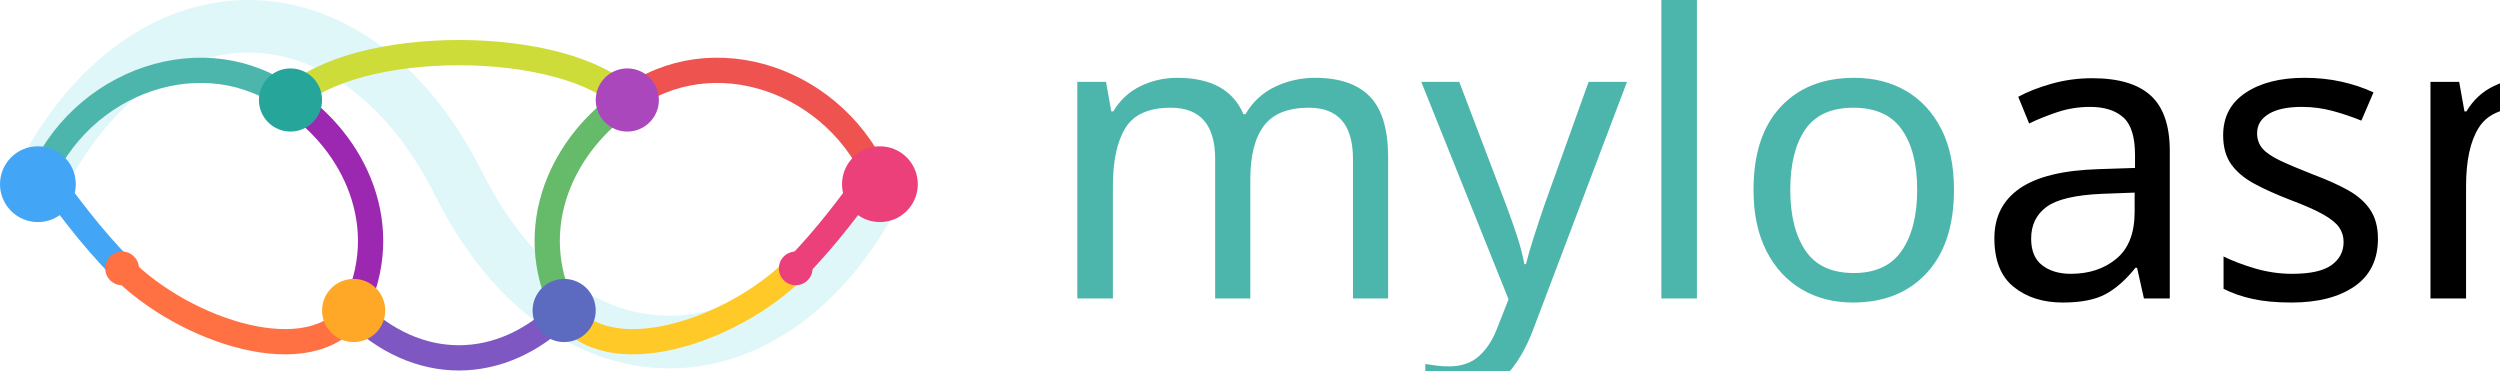
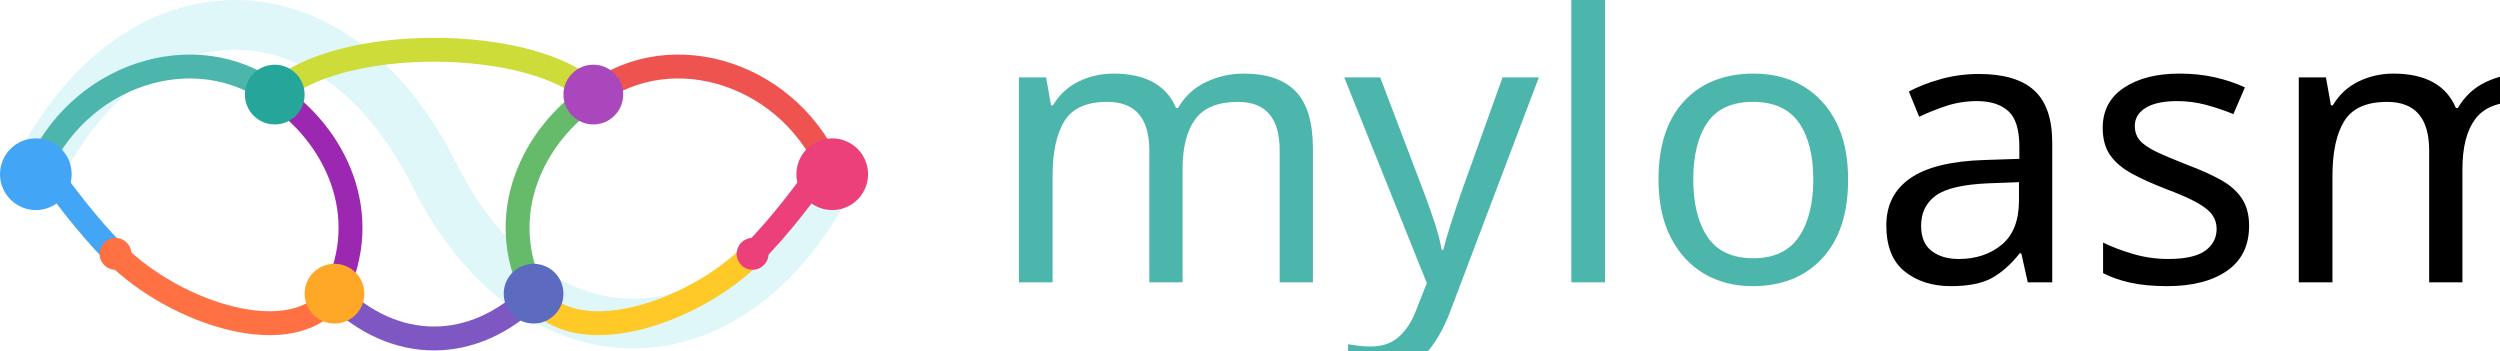
- <svg xmlns="http://www.w3.org/2000/svg" width="314.224mm" height="46.567mm" viewBox="0 0 314.224 46.567" version="1.1" id="svg1" xml:space="preserve">
+ <svg xmlns="http://www.w3.org/2000/svg" width="332.224mm" height="46.567mm" viewBox="0 0 332.224 46.567" version="1.1" id="svg1" xml:space="preserve">
  <defs id="defs1" />
  <g id="layer1" transform="translate(-6.827,-40.52778)">
    <g id="g1" transform="matrix(0.2645833,0,0,0.2645833,-23.45446,35.92424)">
      <path d="m 132.45,104.899 c 50,-100 150,-100 200,0 50,100 150,100 200,0" fill="none" stroke="#e0f7fa" stroke-width="25" stroke-linecap="round" id="path1" />
      <path d="m 132.45,104.899 c 20,-50 80,-70 120,-40" fill="none" stroke="#4db6ac" stroke-width="12" stroke-linecap="round" id="path2" />
      <path d="m 252.45,64.899 c 30,20 50,60 30,100" fill="none" stroke="#9c27b0" stroke-width="12" stroke-linecap="round" id="path3" />
      <path d="m 282.45,164.899 c -20,30 -80,10 -110,-20" fill="none" stroke="#ff7043" stroke-width="12" stroke-linecap="round" id="path4" />
      <path d="m 172.45,144.899 c -30,-30 -50,-70 -40,-40" fill="none" stroke="#42a5f5" stroke-width="12" stroke-linecap="round" id="path5" />
      <path d="m 252.45,64.899 c 30,-30 130,-30 160,0" fill="none" stroke="#cddc39" stroke-width="12" stroke-linecap="round" id="path6" />
      <path d="m 282.45,164.899 c 30,30 70,30 100,0" fill="none" stroke="#7e57c2" stroke-width="12" stroke-linecap="round" id="path7" />
      <path d="m 532.45,104.899 c -20,-50 -80,-70 -120,-40" fill="none" stroke="#ef5350" stroke-width="12" stroke-linecap="round" id="path8" />
      <path d="m 412.45,64.899 c -30,20 -50,60 -30,100" fill="none" stroke="#66bb6a" stroke-width="12" stroke-linecap="round" id="path9" />
      <path d="m 382.45,164.899 c 20,30 80,10 110,-20" fill="none" stroke="#ffca28" stroke-width="12" stroke-linecap="round" id="path10" />
      <path d="m 492.45,144.899 c 30,-30 50,-70 40,-40" fill="none" stroke="#ec407a" stroke-width="12" stroke-linecap="round" id="path11" />
      <circle cx="252.45" cy="64.899" r="15" fill="#26a69a" id="circle11" />
      <circle cx="412.45" cy="64.899" r="15" fill="#ab47bc" id="circle12" />
      <circle cx="282.45" cy="164.899" r="15" fill="#ffa726" id="circle13" />
      <circle cx="382.45" cy="164.899" r="15" fill="#5c6bc0" id="circle14" />
      <circle cx="172.45" cy="144.899" r="8" fill="#ff7043" id="circle15" />
      <circle cx="492.45" cy="144.899" r="8" fill="#ec407a" id="circle16" />
      <circle cx="132.45" cy="104.899" r="18" fill="#42a5f5" id="circle17" />
      <circle cx="532.45" cy="104.899" r="18" fill="#ec407a" id="circle18" />
      <text xml:space="preserve" style="font-size:96px;opacity:0.091;fill:#000000;stroke:#000000" x="602.92" y="69.614" id="text1">
        <tspan id="tspan1" x="602.92" y="69.614" />
      </text>
      <text xml:space="preserve" style="font-size:96px;opacity:0.091;fill:#000000;stroke:#000000" x="412.655" y="277.394" id="text2">
        <tspan id="tspan2" x="412.655" y="277.394" />
      </text>
      <text xml:space="preserve" style="font-size:18.667px;line-height:0;opacity:0.091;fill:#000000;stroke:#000000" x="205.672" y="301.276" id="text3">
        <tspan id="tspan3" x="205.672" y="301.276" style="font-style:normal;font-variant:normal;font-weight:normal;font-stretch:normal;font-size:18.667px;line-height:0;font-family:Calibri;-inkscape-font-specification:Calibri;fill:#000000;stroke:none" />
      </text>
      <text xml:space="preserve" style="font-style:normal;font-variant:normal;font-weight:normal;font-stretch:normal;font-size:18.667px;line-height:0;font-family:Calibri;-inkscape-font-specification:Calibri;opacity:0.091;fill:#000000;fill-opacity:1;stroke:none" x="426.985" y="301.276" id="text4">
        <tspan id="tspan4" x="426.985" y="301.276" />
      </text>
      <text xml:space="preserve" style="font-style:normal;font-variant:normal;font-weight:normal;font-stretch:normal;font-size:192px;line-height:0;font-family:Calibri;-inkscape-font-specification:Calibri;opacity:0.091;fill:#42a5f5;fill-opacity:1;stroke:none;stroke-width:0;stroke-dasharray:none" x="281.3" y="333.12" id="text5">
        <tspan id="tspan5" x="281.3" y="333.12" style="font-weight:normal;opacity:1;fill:#000000;fill-opacity:1;stroke:#000000;stroke-width:0;stroke-dasharray:none;stroke-opacity:1" />
      </text>
      <text xml:space="preserve" style="font-style:normal;font-variant:normal;font-weight:normal;font-stretch:normal;font-size:192px;line-height:0;font-family:Calibri;-inkscape-font-specification:Calibri;opacity:1;fill:#4db6ac;fill-opacity:1;stroke:#9c27b0;stroke-width:0;stroke-dasharray:none;stroke-opacity:1" x="609.911" y="159.193" id="text12">
        <tspan x="609.911" y="159.193" id="tspan13">m<tspan style="fill:#4db6ac;fill-opacity:1;stroke:#716b72;stroke-opacity:1" id="tspan17">y</tspan>lo<tspan style="font-style:normal;font-weight:normal;fill:#000000;fill-opacity:1;stroke:#9c27b0;stroke-opacity:1" id="tspan16">asm</tspan>
        </tspan>
      </text>
    </g>
  </g>
</svg>
